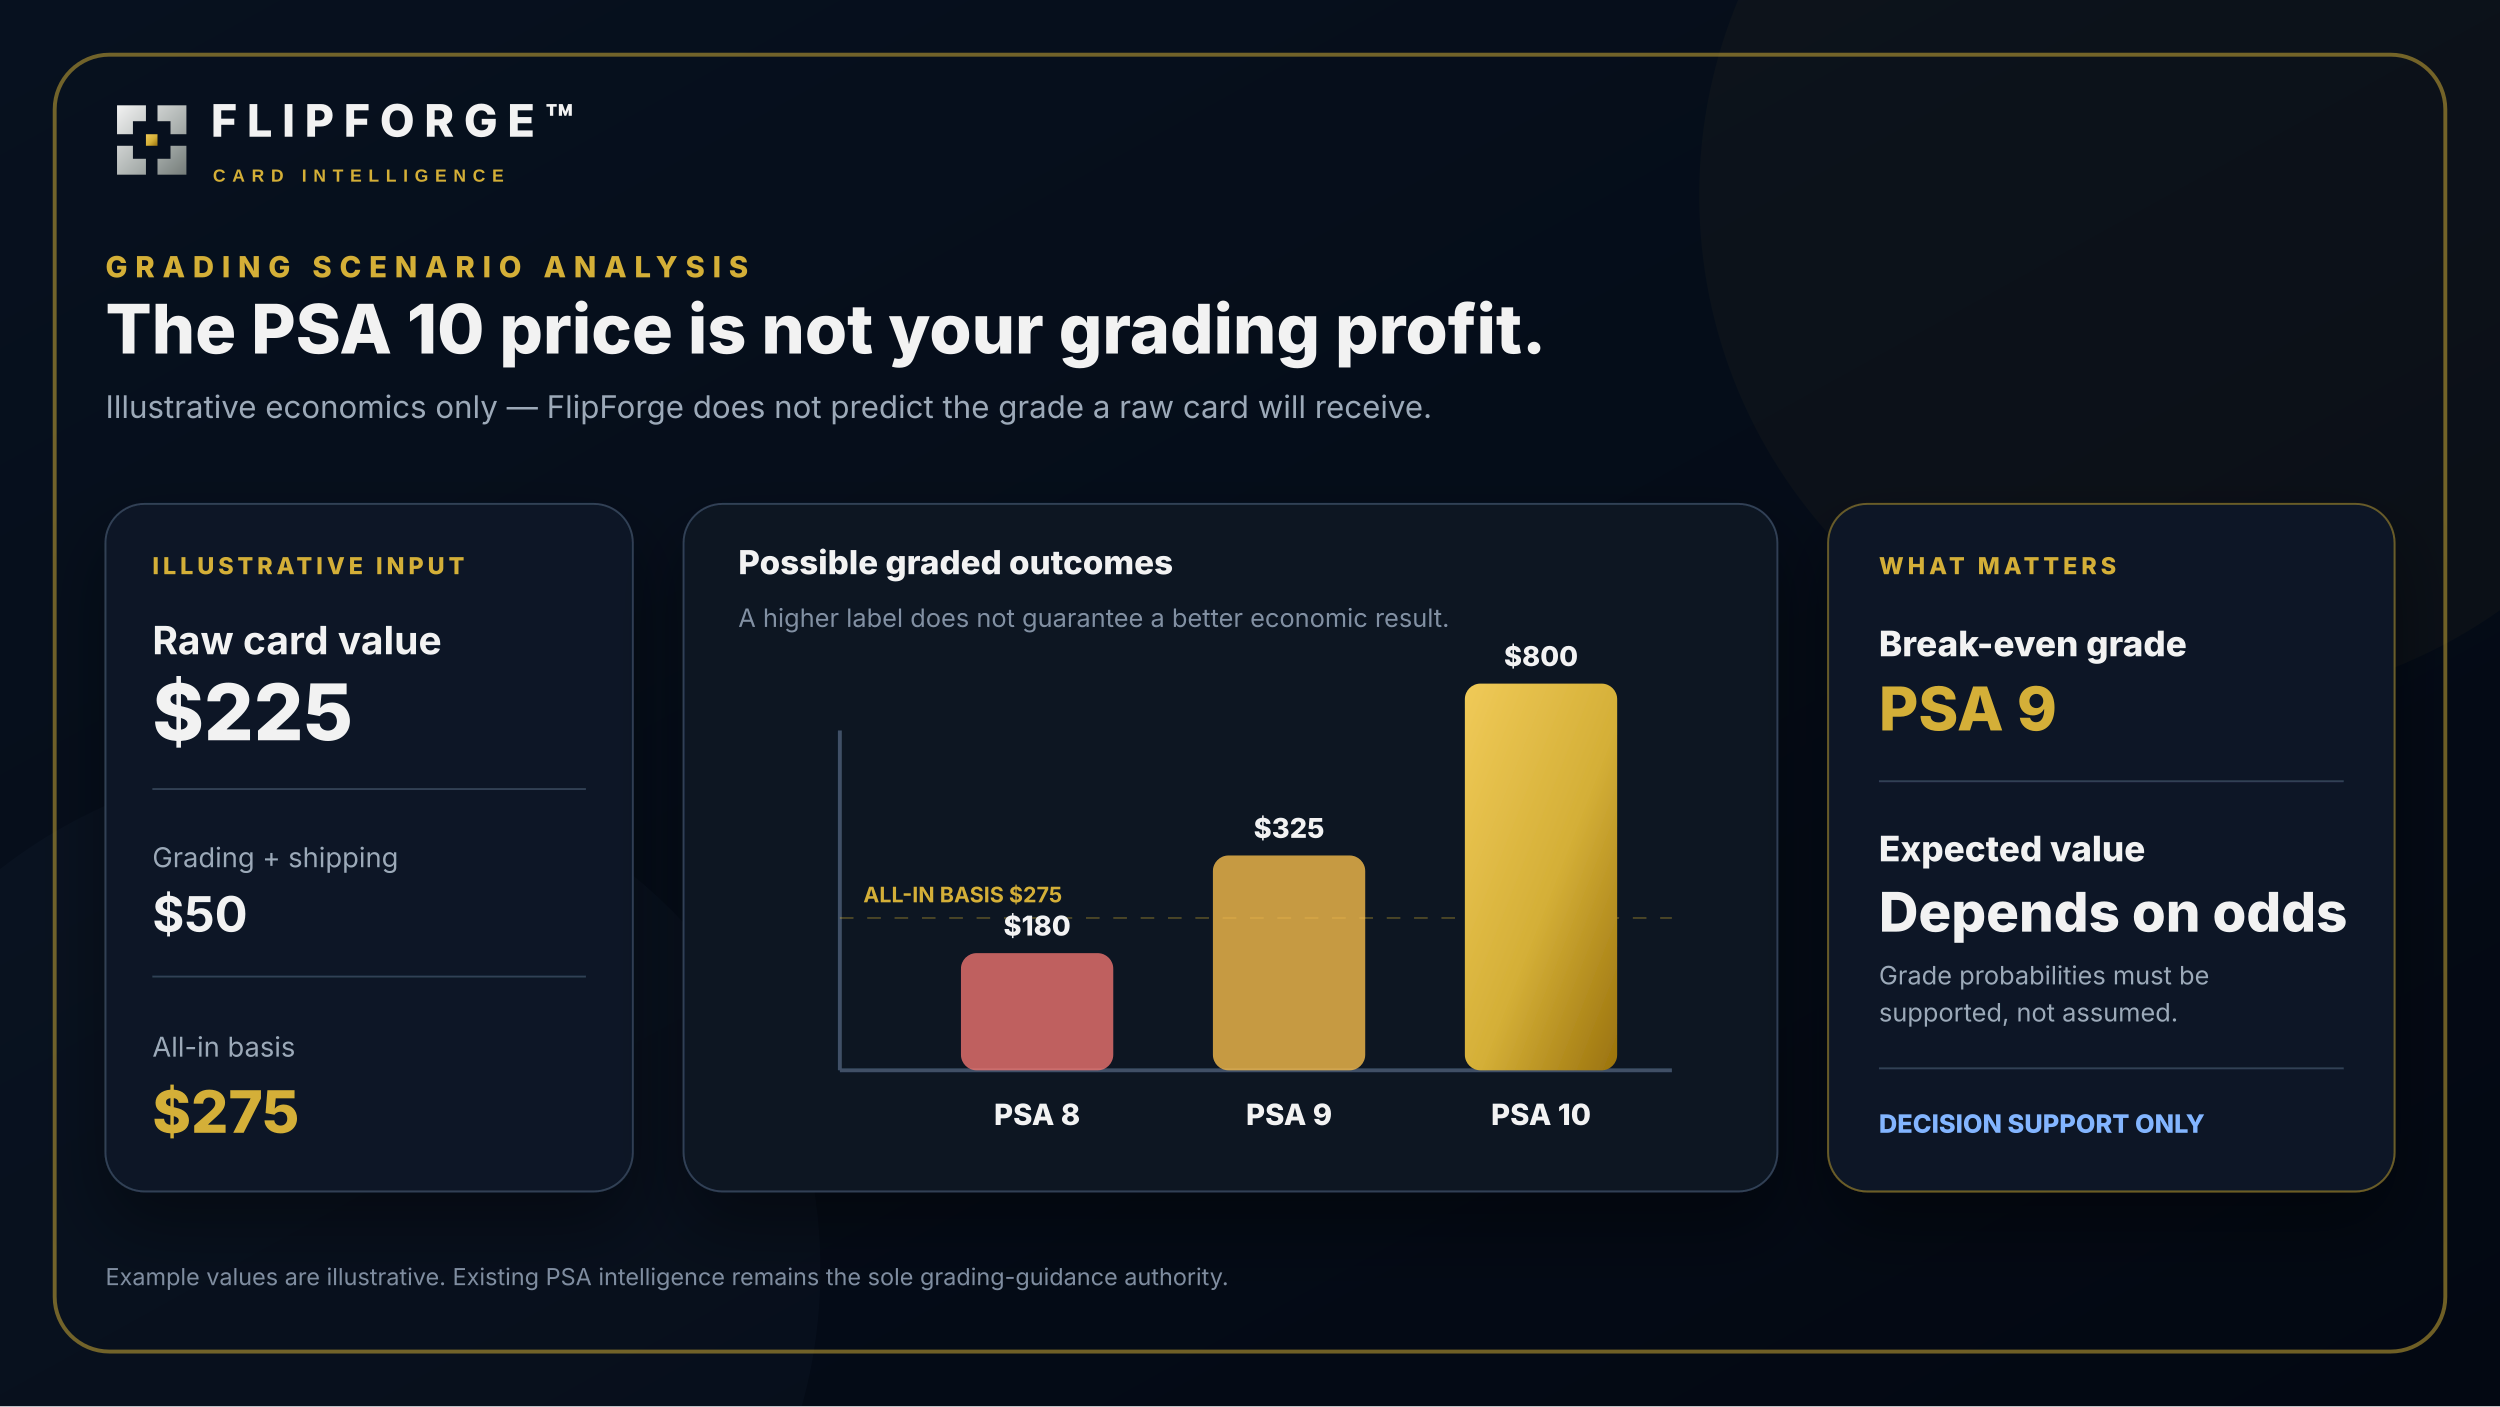
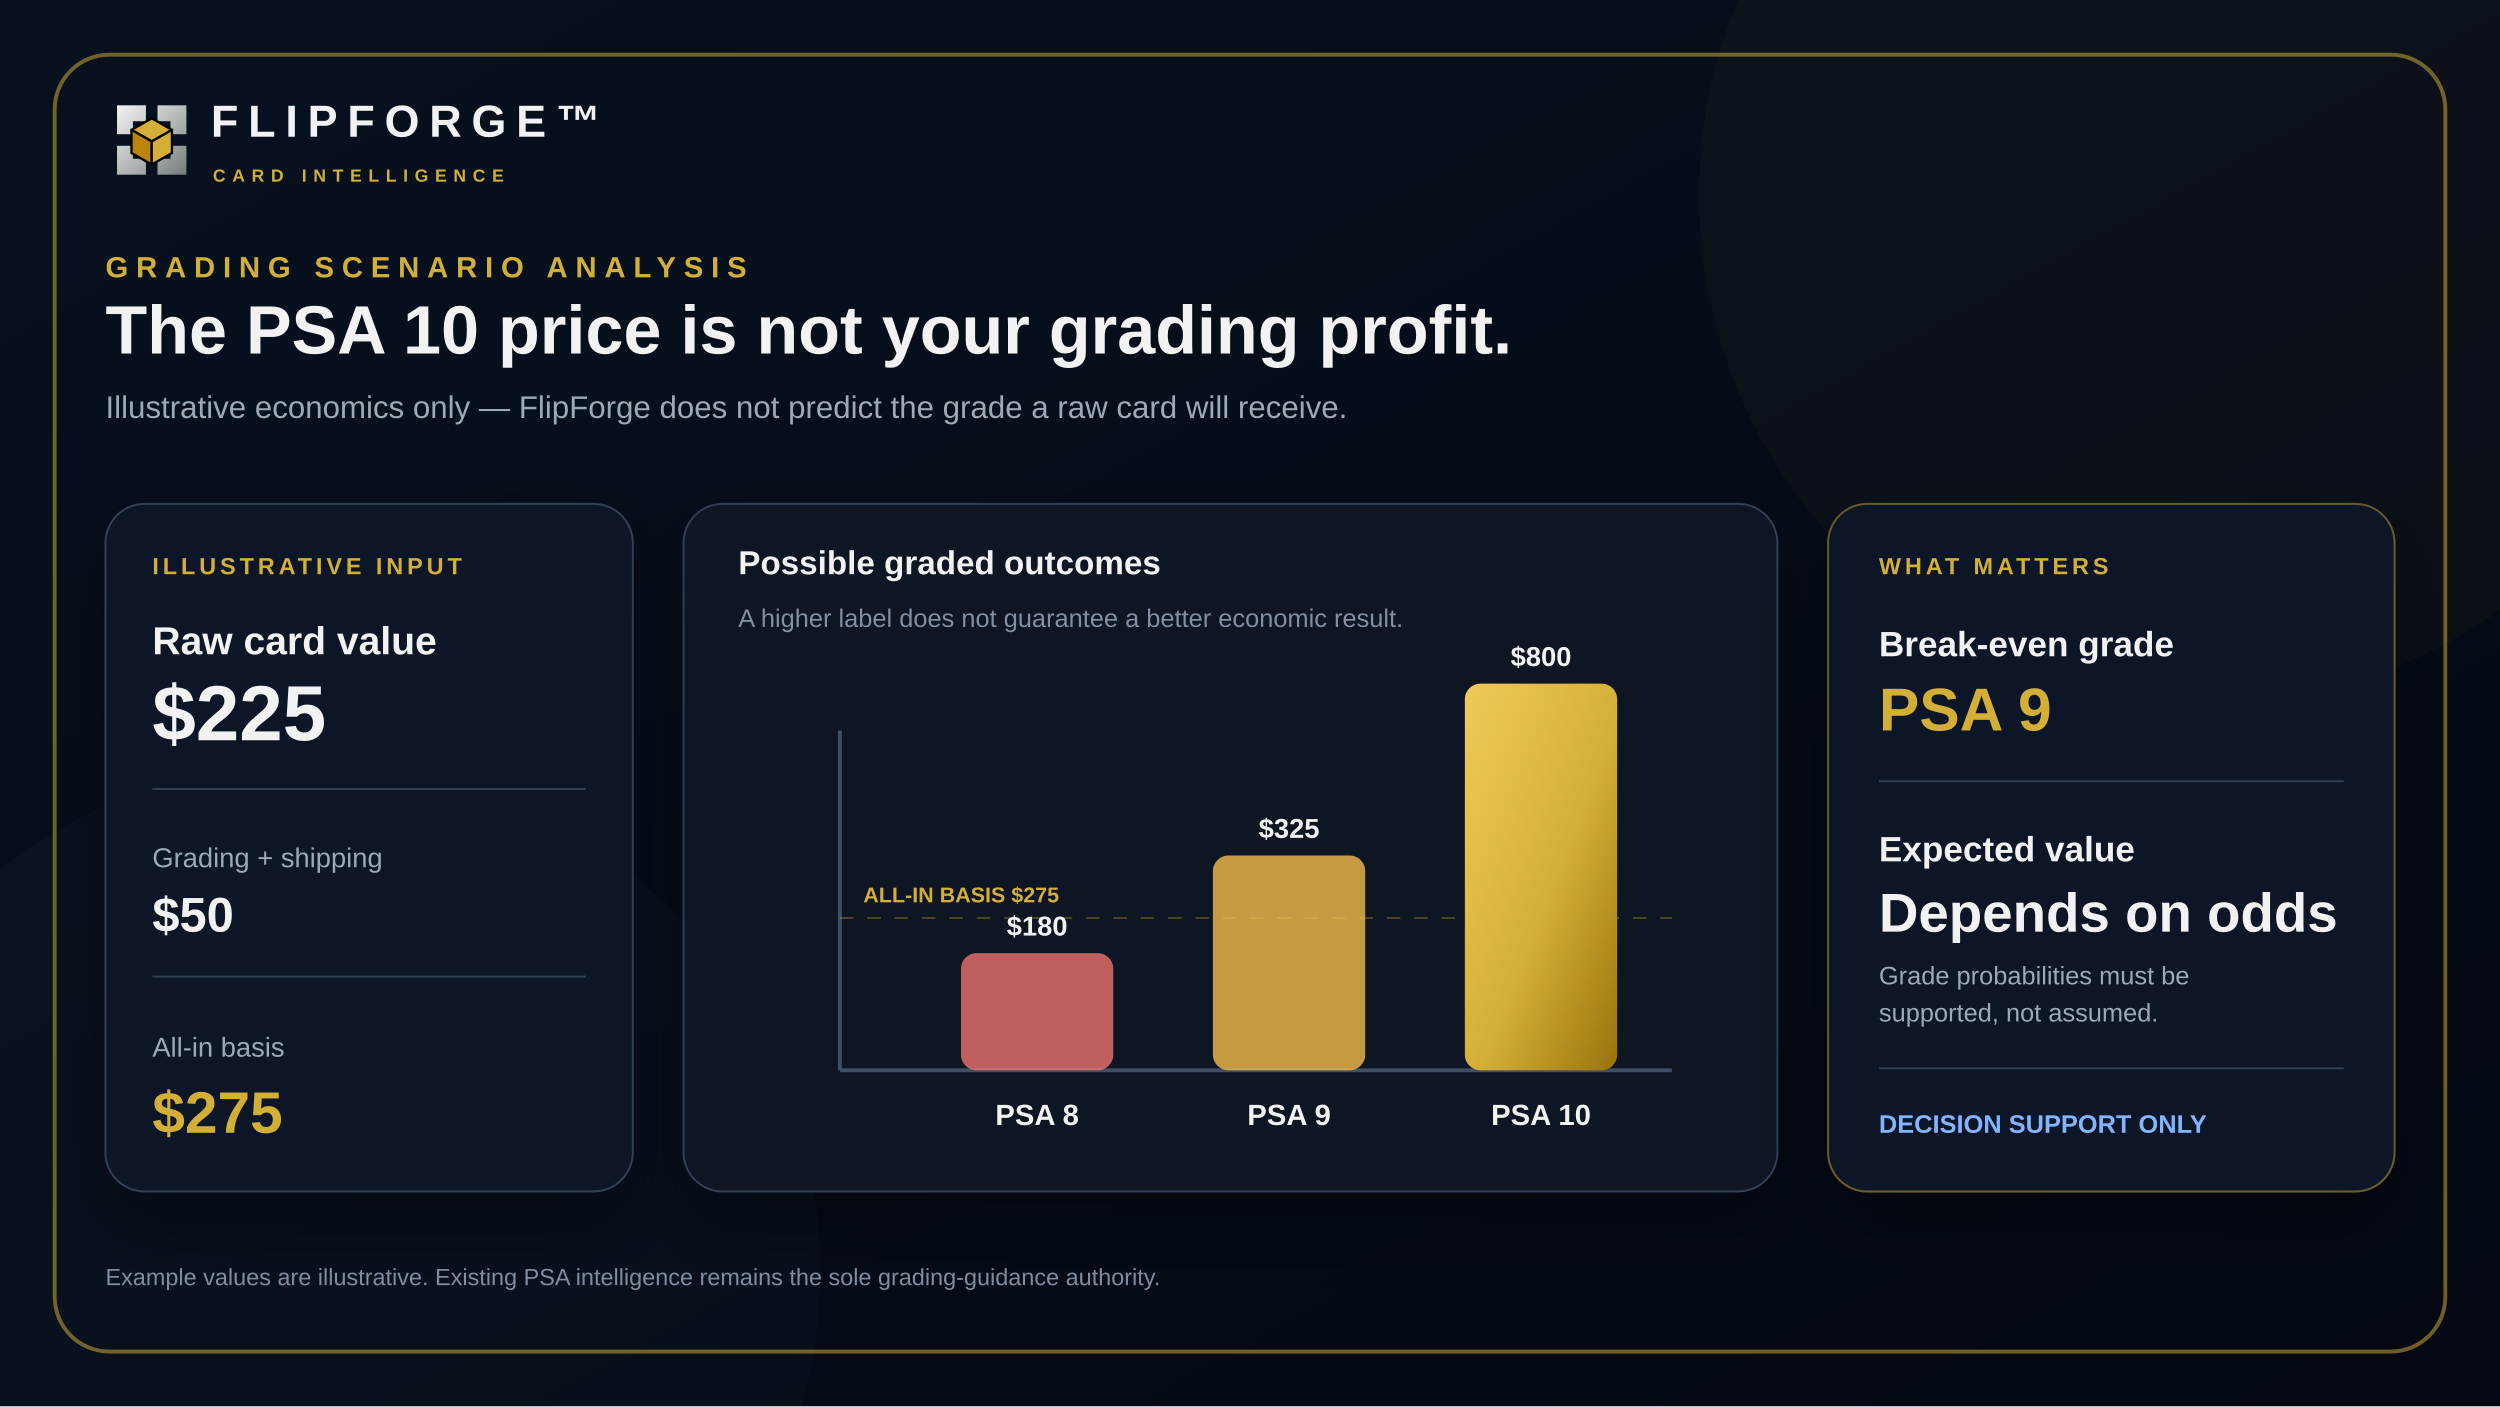
<svg xmlns="http://www.w3.org/2000/svg" viewBox="0 0 1280 720" role="img" aria-labelledby="title desc">
  <defs>
    <linearGradient id="bg" x1="0" y1="0" x2="1" y2="1">
      <stop offset="0" stop-color="#07111f" />
      <stop offset="1" stop-color="#030812" />
    </linearGradient>
    <linearGradient id="gold" x1="0" y1="0" x2="1" y2="1">
      <stop offset="0" stop-color="#f0ca58" />
      <stop offset=".55" stop-color="#d4af37" />
      <stop offset="1" stop-color="#9a720d" />
    </linearGradient>
    <linearGradient id="silver" x1="0" y1="0" x2="1" y2="1">
      <stop offset="0" stop-color="#f2f2f2" />
      <stop offset=".6" stop-color="#aab0ae" />
      <stop offset="1" stop-color="#747c79" />
    </linearGradient>
    <filter id="shadow" x="-20%" y="-20%" width="140%" height="140%">
      <feDropShadow dx="0" dy="18" stdDeviation="18" flood-color="#000" flood-opacity=".38" />
    </filter>
+     <style>@font-face{font-family:Geist;src:url('../fonts/geist-latin-wght-normal.woff2') format('woff2');font-weight:100 900}</style>
  </defs>
  <rect width="1280" height="720" fill="url(#bg)" />
  <circle cx="1130" cy="100" r="260" fill="#d4af37" opacity=".035" />
  <circle cx="160" cy="650" r="260" fill="#83b5ff" opacity=".025" />
  <rect x="28" y="28" width="1224" height="664" rx="28" fill="none" stroke="#d4af37" stroke-opacity=".52" stroke-width="2" />
  <g transform="translate(54 48)">
    <g transform="scale(.74)">
      <path d="M8 8H28V19H19V28H8ZM36 8H56V28H45V19H36ZM8 36H19V45H28V56H8ZM45 36H56V56H36V45H45Z" fill="url(#silver)" />
-       <rect x="28" y="28" width="8" height="8" fill="url(#gold)" />
+       <path d="M32 17 46 25 32 33 18 25Z" fill="#d4af37" stroke="#000" stroke-width="1.6" stroke-linejoin="round" />
+       <path d="M18 25 32 33v16L18 41Z" fill="#b8860b" stroke="#000" stroke-width="1.6" stroke-linejoin="round" />
+       <path d="M46 25 32 33v16l14-8Z" fill="#d4af37" stroke="#000" stroke-width="1.6" stroke-linejoin="round" />
    </g>
-     <text x="54" y="22" fill="#f2f2f2" font-family="Inter,Arial,sans-serif" font-size="23" font-weight="800" letter-spacing="5">FLIPFORGE™</text>
-     <text x="55" y="45" fill="#d4af37" font-family="Geist,Arial,sans-serif" font-size="9" font-weight="800" letter-spacing="3.4">CARD INTELLIGENCE</text>
+     <text x="54" y="22" fill="#f2f2f2" font-family="Geist,Geist Sans,Arial,sans-serif" font-size="23" font-weight="800" letter-spacing="5">FLIPFORGE™</text>
+     <text x="55" y="45" fill="#d4af37" font-family="Geist,Geist Sans,Arial,sans-serif" font-size="9" font-weight="800" letter-spacing="3.4">CARD INTELLIGENCE</text>
  </g>
-   <text x="54" y="142" fill="#d4af37" font-family="Inter,Arial,sans-serif" font-size="15" font-weight="800" letter-spacing="4">GRADING SCENARIO ANALYSIS</text>
-   <text x="54" y="181" fill="#f2f2f2" font-family="Inter,Arial,sans-serif" font-size="35" font-weight="800">The PSA 10 price is not your grading profit.</text>
-   <text x="54" y="214" fill="#9ca9b8" font-family="Inter,Arial,sans-serif" font-size="16">Illustrative economics only — FlipForge does not predict the grade a raw card will receive.</text>
+   <text x="54" y="142" fill="#d4af37" font-family="Geist,Geist Sans,Arial,sans-serif" font-size="15" font-weight="800" letter-spacing="4">GRADING SCENARIO ANALYSIS</text>
+   <text x="54" y="181" fill="#f2f2f2" font-family="Geist,Geist Sans,Arial,sans-serif" font-size="35" font-weight="800">The PSA 10 price is not your grading profit.</text>
+   <text x="54" y="214" fill="#9ca9b8" font-family="Geist,Geist Sans,Arial,sans-serif" font-size="16">Illustrative economics only — FlipForge does not predict the grade a raw card will receive.</text>
  <g filter="url(#shadow)">
    <rect x="54" y="258" width="270" height="352" rx="20" fill="#091525" stroke="#304054" />
-     <text x="78" y="294" fill="#d4af37" font-family="Inter,Arial,sans-serif" font-size="12" font-weight="800" letter-spacing="2">ILLUSTRATIVE INPUT</text>
-     <text x="78" y="335" fill="#f2f2f2" font-family="Inter,Arial,sans-serif" font-size="20" font-weight="700">Raw card value</text>
-     <text x="78" y="379" fill="#f2f2f2" font-family="Inter,Arial,sans-serif" font-size="40" font-weight="800">$225</text>
+     <text x="78" y="294" fill="#d4af37" font-family="Geist,Geist Sans,Arial,sans-serif" font-size="12" font-weight="800" letter-spacing="2">ILLUSTRATIVE INPUT</text>
+     <text x="78" y="335" fill="#f2f2f2" font-family="Geist,Geist Sans,Arial,sans-serif" font-size="20" font-weight="700">Raw card value</text>
+     <text x="78" y="379" fill="#f2f2f2" font-family="Geist,Geist Sans,Arial,sans-serif" font-size="40" font-weight="800">$225</text>
    <line x1="78" y1="404" x2="300" y2="404" stroke="#304054" />
-     <text x="78" y="444" fill="#9ca9b8" font-family="Inter,Arial,sans-serif" font-size="14">Grading + shipping</text>
-     <text x="78" y="477" fill="#f2f2f2" font-family="Inter,Arial,sans-serif" font-size="25" font-weight="700">$50</text>
+     <text x="78" y="444" fill="#9ca9b8" font-family="Geist,Geist Sans,Arial,sans-serif" font-size="14">Grading + shipping</text>
+     <text x="78" y="477" fill="#f2f2f2" font-family="Geist,Geist Sans,Arial,sans-serif" font-size="25" font-weight="700">$50</text>
    <line x1="78" y1="500" x2="300" y2="500" stroke="#304054" />
-     <text x="78" y="541" fill="#9ca9b8" font-family="Inter,Arial,sans-serif" font-size="14">All-in basis</text>
-     <text x="78" y="580" fill="#d4af37" font-family="Inter,Arial,sans-serif" font-size="30" font-weight="800">$275</text>
+     <text x="78" y="541" fill="#9ca9b8" font-family="Geist,Geist Sans,Arial,sans-serif" font-size="14">All-in basis</text>
+     <text x="78" y="580" fill="#d4af37" font-family="Geist,Geist Sans,Arial,sans-serif" font-size="30" font-weight="800">$275</text>
  </g>
  <g filter="url(#shadow)">
    <rect x="350" y="258" width="560" height="352" rx="20" fill="#081322" stroke="#304054" />
-     <text x="378" y="294" fill="#f2f2f2" font-family="Inter,Arial,sans-serif" font-size="17" font-weight="800">Possible graded outcomes</text>
-     <text x="378" y="321" fill="#8290a2" font-family="Inter,Arial,sans-serif" font-size="13">A higher label does not guarantee a better economic result.</text>
+     <text x="378" y="294" fill="#f2f2f2" font-family="Geist,Geist Sans,Arial,sans-serif" font-size="17" font-weight="800">Possible graded outcomes</text>
+     <text x="378" y="321" fill="#8290a2" font-family="Geist,Geist Sans,Arial,sans-serif" font-size="13">A higher label does not guarantee a better economic result.</text>
    <line x1="430" y1="548" x2="856" y2="548" stroke="#405066" stroke-width="2" />
    <line x1="430" y1="374" x2="430" y2="548" stroke="#405066" stroke-width="2" />
    <line x1="430" y1="470" x2="856" y2="470" stroke="#d4af37" stroke-opacity=".32" stroke-dasharray="7 7" />
-     <text x="442" y="462" fill="#d4af37" font-family="Inter,Arial,sans-serif" font-size="11" font-weight="700">ALL-IN BASIS $275</text>
+     <text x="442" y="462" fill="#d4af37" font-family="Geist,Geist Sans,Arial,sans-serif" font-size="11" font-weight="700">ALL-IN BASIS $275</text>
    <rect x="492" y="488" width="78" height="60" rx="8" fill="#f27670" opacity=".78" />
    <rect x="621" y="438" width="78" height="110" rx="8" fill="#f0b84a" opacity=".82" />
    <rect x="750" y="350" width="78" height="198" rx="8" fill="url(#gold)" />
-     <text x="531" y="576" text-anchor="middle" fill="#f2f2f2" font-family="Inter,Arial,sans-serif" font-size="15" font-weight="800">PSA 8</text>
-     <text x="660" y="576" text-anchor="middle" fill="#f2f2f2" font-family="Inter,Arial,sans-serif" font-size="15" font-weight="800">PSA 9</text>
-     <text x="789" y="576" text-anchor="middle" fill="#f2f2f2" font-family="Inter,Arial,sans-serif" font-size="15" font-weight="800">PSA 10</text>
-     <text x="531" y="479" text-anchor="middle" fill="#f2f2f2" font-family="Inter,Arial,sans-serif" font-size="14" font-weight="800">$180</text>
-     <text x="660" y="429" text-anchor="middle" fill="#f2f2f2" font-family="Inter,Arial,sans-serif" font-size="14" font-weight="800">$325</text>
-     <text x="789" y="341" text-anchor="middle" fill="#f2f2f2" font-family="Inter,Arial,sans-serif" font-size="14" font-weight="800">$800</text>
+     <text x="531" y="576" text-anchor="middle" fill="#f2f2f2" font-family="Geist,Geist Sans,Arial,sans-serif" font-size="15" font-weight="800">PSA 8</text>
+     <text x="660" y="576" text-anchor="middle" fill="#f2f2f2" font-family="Geist,Geist Sans,Arial,sans-serif" font-size="15" font-weight="800">PSA 9</text>
+     <text x="789" y="576" text-anchor="middle" fill="#f2f2f2" font-family="Geist,Geist Sans,Arial,sans-serif" font-size="15" font-weight="800">PSA 10</text>
+     <text x="531" y="479" text-anchor="middle" fill="#f2f2f2" font-family="Geist,Geist Sans,Arial,sans-serif" font-size="14" font-weight="800">$180</text>
+     <text x="660" y="429" text-anchor="middle" fill="#f2f2f2" font-family="Geist,Geist Sans,Arial,sans-serif" font-size="14" font-weight="800">$325</text>
+     <text x="789" y="341" text-anchor="middle" fill="#f2f2f2" font-family="Geist,Geist Sans,Arial,sans-serif" font-size="14" font-weight="800">$800</text>
  </g>
  <g filter="url(#shadow)">
    <rect x="936" y="258" width="290" height="352" rx="20" fill="#091525" stroke="#d4af37" stroke-opacity=".46" />
-     <text x="962" y="294" fill="#d4af37" font-family="Inter,Arial,sans-serif" font-size="12" font-weight="800" letter-spacing="2">WHAT MATTERS</text>
-     <text x="962" y="336" fill="#f2f2f2" font-family="Inter,Arial,sans-serif" font-size="18" font-weight="800">Break-even grade</text>
-     <text x="962" y="374" fill="#d4af37" font-family="Inter,Arial,sans-serif" font-size="31" font-weight="800">PSA 9</text>
+     <text x="962" y="294" fill="#d4af37" font-family="Geist,Geist Sans,Arial,sans-serif" font-size="12" font-weight="800" letter-spacing="2">WHAT MATTERS</text>
+     <text x="962" y="336" fill="#f2f2f2" font-family="Geist,Geist Sans,Arial,sans-serif" font-size="18" font-weight="800">Break-even grade</text>
+     <text x="962" y="374" fill="#d4af37" font-family="Geist,Geist Sans,Arial,sans-serif" font-size="31" font-weight="800">PSA 9</text>
    <line x1="962" y1="400" x2="1200" y2="400" stroke="#304054" />
-     <text x="962" y="441" fill="#f2f2f2" font-family="Inter,Arial,sans-serif" font-size="18" font-weight="800">Expected value</text>
-     <text x="962" y="477" fill="#f2f2f2" font-family="Inter,Arial,sans-serif" font-size="28" font-weight="800">Depends on odds</text>
-     <text x="962" y="504" fill="#9ca9b8" font-family="Inter,Arial,sans-serif" font-size="13">Grade probabilities must be</text>
-     <text x="962" y="523" fill="#9ca9b8" font-family="Inter,Arial,sans-serif" font-size="13">supported, not assumed.</text>
+     <text x="962" y="441" fill="#f2f2f2" font-family="Geist,Geist Sans,Arial,sans-serif" font-size="18" font-weight="800">Expected value</text>
+     <text x="962" y="477" fill="#f2f2f2" font-family="Geist,Geist Sans,Arial,sans-serif" font-size="28" font-weight="800">Depends on odds</text>
+     <text x="962" y="504" fill="#9ca9b8" font-family="Geist,Geist Sans,Arial,sans-serif" font-size="13">Grade probabilities must be</text>
+     <text x="962" y="523" fill="#9ca9b8" font-family="Geist,Geist Sans,Arial,sans-serif" font-size="13">supported, not assumed.</text>
    <line x1="962" y1="547" x2="1200" y2="547" stroke="#304054" />
-     <text x="962" y="580" fill="#83b5ff" font-family="Inter,Arial,sans-serif" font-size="13" font-weight="800">DECISION SUPPORT ONLY</text>
+     <text x="962" y="580" fill="#83b5ff" font-family="Geist,Geist Sans,Arial,sans-serif" font-size="13" font-weight="800">DECISION SUPPORT ONLY</text>
  </g>
-   <text x="54" y="658" fill="#7f8da0" font-family="Inter,Arial,sans-serif" font-size="12">Example values are illustrative. Existing PSA intelligence remains the sole grading-guidance authority.</text>
+   <text x="54" y="658" fill="#7f8da0" font-family="Geist,Geist Sans,Arial,sans-serif" font-size="12">Example values are illustrative. Existing PSA intelligence remains the sole grading-guidance authority.</text>
</svg>
